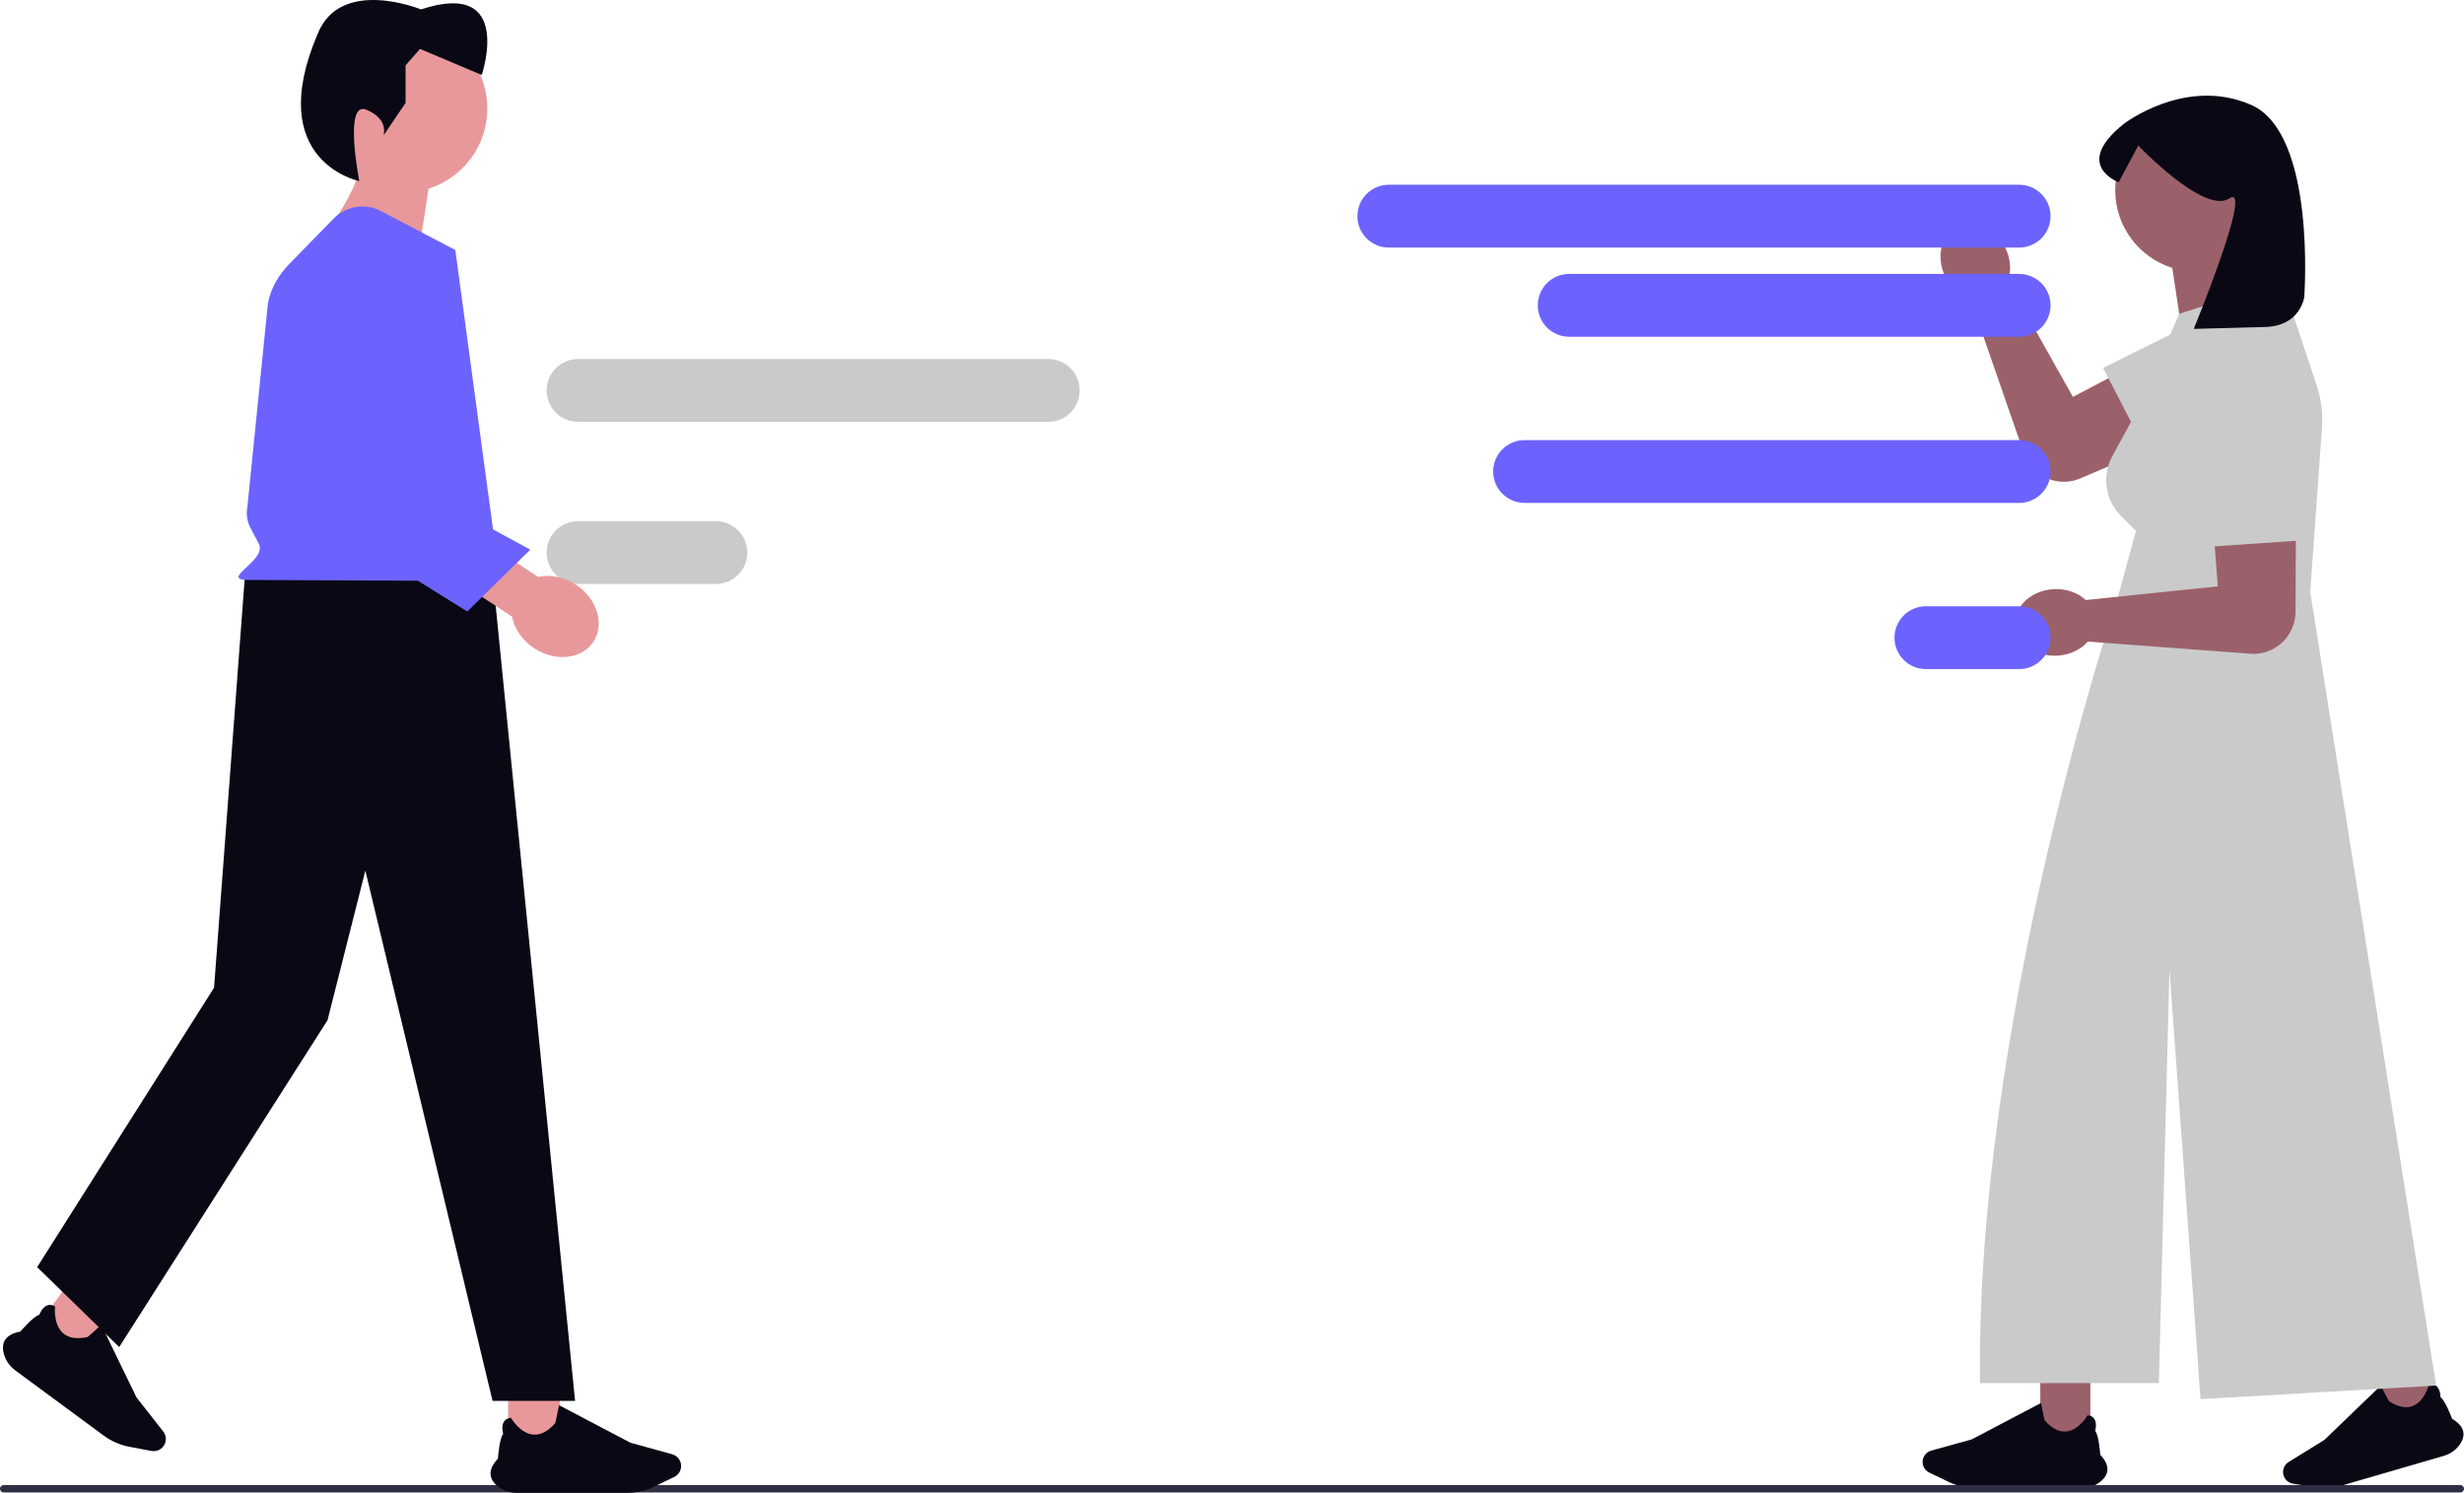
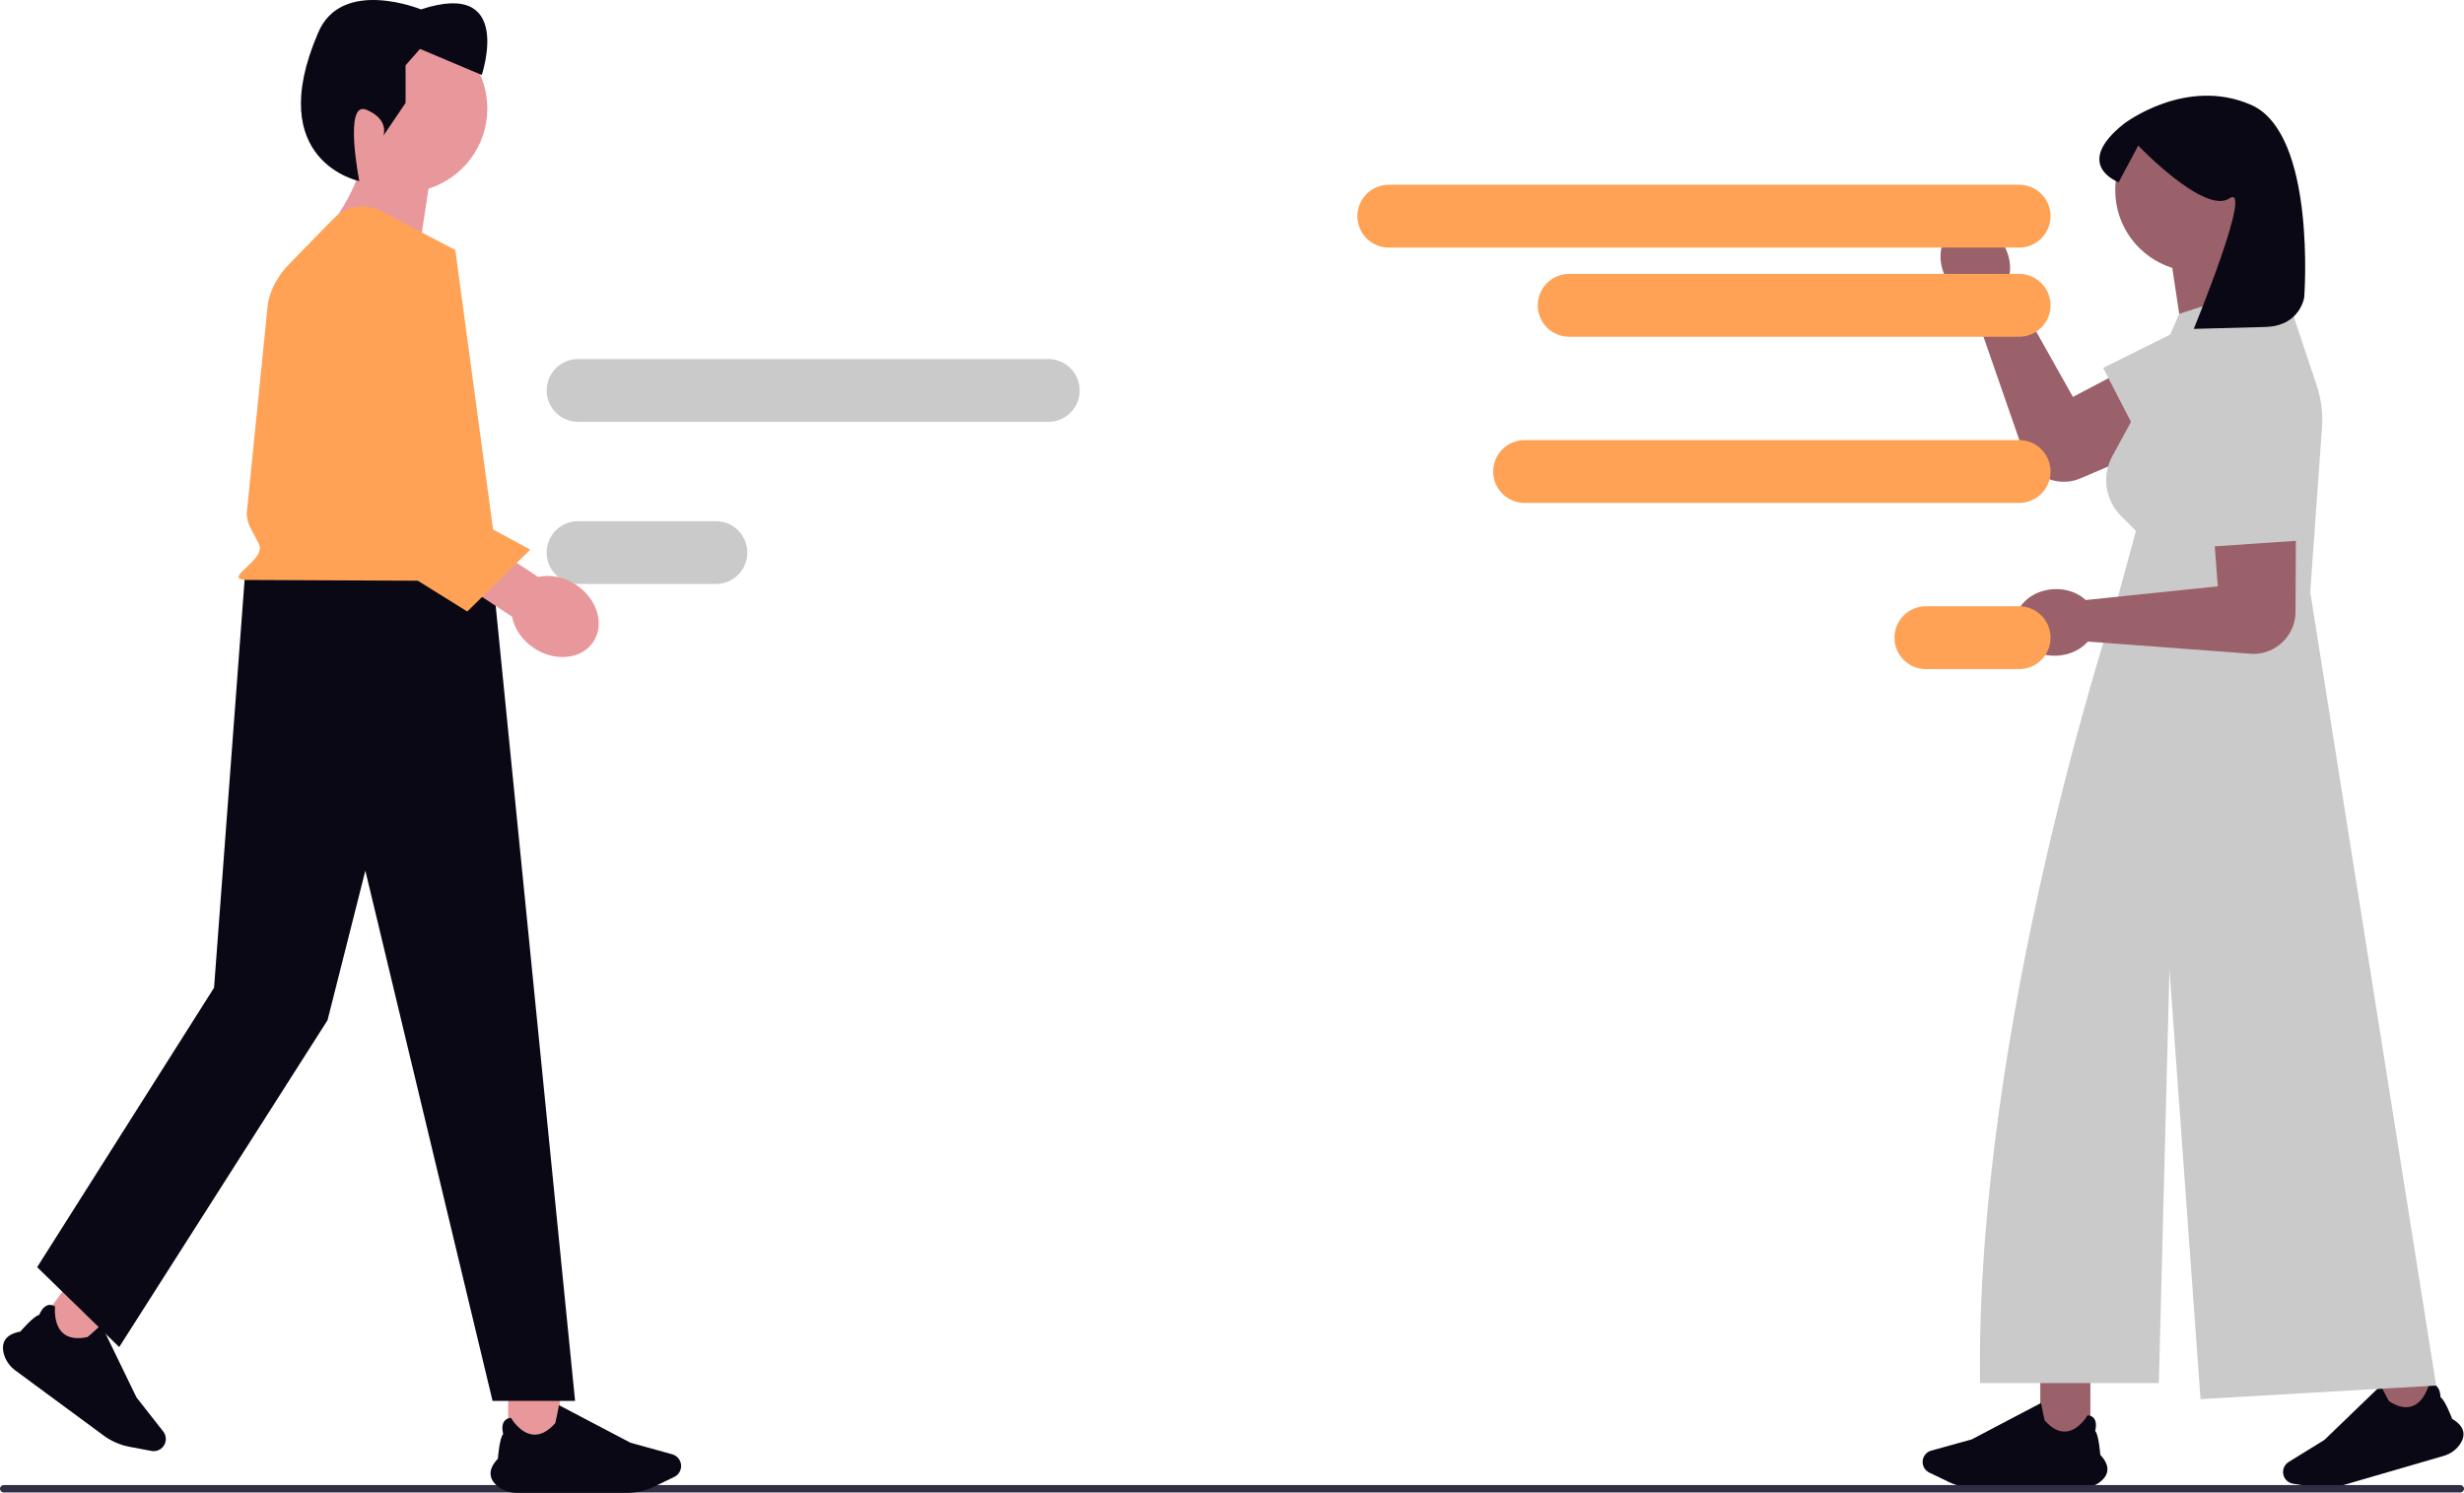
<svg xmlns="http://www.w3.org/2000/svg" width="826.731" height="500.964" viewBox="0 0 826.731 500.964" role="img" artist="Katerina Limpitsouni" source="https://undraw.co/">
  <path d="m656.77,75.91c5.53-2.742,12.699.453,16.011,7.136,1.893,3.819,2.111,7.947.923,11.298l.075.152,21.734,38.692,38.894-20.449c7.291-4.492,16.075-5.702,21.153,1.194h0c6.292,8.545,2.974,20.723-6.783,24.895l-50.751,21.698c-7.21,3.083-15.554-.271-18.624-7.486l-18.215-52.491c-3.386-1.084-6.54-3.756-8.433-7.575-3.313-6.682-1.515-14.322,4.015-17.063Z" fill="#9b616a" stroke-width="0" />
  <polyline points="750.474 101.157 705.658 123.458 722.639 156.371 767.753 129.718" fill="#cacacb" stroke-width="0" />
  <rect x="684.568" y="461.898" width="16.806" height="22.15" fill="#9b616a" stroke-width="0" />
  <path d="m698.505,499.336h-35.723c-3.053,0-6.122-.699-8.874-2.022l-6.586-3.166c-1.362-.655-2.242-2.054-2.242-3.565,0-1.772,1.193-3.339,2.9-3.812l13.587-3.76,23.244-12.217.017.088c.435,2.201,1.108,5.527,1.194,5.729,2.384,2.731,4.832,3.989,7.278,3.741,4.266-.432,7.102-5.358,7.13-5.408l.022-.038.044.004c.999.103,1.738.506,2.196,1.197.973,1.467.379,3.727.282,4.068,1.165,1.14,1.688,7.508,1.729,8.022,1.685,1.786,2.486,3.503,2.38,5.104-.093,1.399-.869,2.699-2.306,3.862-1.729,1.4-3.957,2.171-6.271,2.171Z" fill="#090814" stroke-width="0" />
  <rect x="798.837" y="453.702" width="16.806" height="22.15" transform="translate(-97.69404 243.9862) rotate(-16.22019)" fill="#9b616a" stroke-width="0" />
  <path d="m819.918,488.544l-34.301,9.979c-2.932.853-6.073,1.039-9.085.537l-7.208-1.2c-1.49-.248-2.726-1.346-3.148-2.797-.495-1.701.212-3.54,1.72-4.47l11.996-7.405,18.906-18.224.041.08c1.032,1.992,2.608,4.998,2.747,5.168,3.051,1.956,5.754,2.48,8.033,1.559,3.975-1.607,5.322-7.129,5.335-7.185l.01-.043.043-.008c.988-.18,1.81.001,2.443.536,1.344,1.137,1.405,3.473,1.407,3.827,1.438.769,3.718,6.738,3.901,7.22,2.117,1.244,3.366,2.669,3.711,4.236.302,1.369-.08,2.834-1.136,4.353-1.27,1.827-3.193,3.19-5.415,3.836Z" fill="#090814" stroke-width="0" />
  <path d="m764.357,63.824c0-15.089-12.232-27.322-27.322-27.322s-27.322,12.232-27.322,27.322c0,12.238,8.046,22.594,19.136,26.073l5.282,34.906,26.926-22.438s-5.817-7.409-8.936-15.763c7.373-4.893,12.236-13.266,12.236-22.777Z" fill="#9b616a" stroke-width="0" />
  <path d="m775.138,198.672l3.944-55.215c.342-4.788-.263-9.597-1.781-14.151l-11.687-35.061-34.426,11.058-14.526,33.233-7.912,14.504c-3.601,6.603-2.422,14.79,2.896,20.108l5.016,5.016-6.993,25.641.736-.026-.991.127s-46.735,140.616-45.062,260.201h59.994l3.561-138.819,10.421,144.207,79.058-4.552-42.248-266.271Z" fill="#cacacb" stroke-width="0" />
  <path d="m773.129,99.722s-1.276,9.68-13.096,9.996q-23.978.641-23.978.641s20.27-49.329,11.935-43.771c-8.335,5.557-30.56-17.74-30.56-17.74l-6.558,12.299s-15.668-5.674,1.696-19.567c0,0,20.717-16.017,42.711-6.399,21.994,9.618,17.85,64.541,17.85,64.541Z" fill="#090814" stroke-width="0" />
  <path d="m676.164,209.557c-.319-6.164,5.461-11.473,12.91-11.858,4.257-.22,8.132,1.22,10.735,3.642l.169-.009,44.143-4.572-3.312-43.817c-1.225-8.476,1.155-17.017,9.5-18.937h0c10.341-2.379,20.199,5.505,20.15,16.116l-.253,55.194c-.036,7.841-6.429,14.165-14.27,14.117l-55.407-4.141c-2.34,2.677-6.046,4.509-10.302,4.729-7.449.385-13.745-4.3-14.063-10.465Z" fill="#9b616a" stroke-width="0" />
  <polyline points="736.564 133.598 739.222 183.586 776.173 181.08 769.638 129.09" fill="#cacacb" stroke-width="0" />
  <path d="m0,499.575c0,.68.544,1.238,1.238,1.238h824.255c.68,0,1.238-.544,1.238-1.238s-.544-1.238-1.238-1.238H1.238c-.68,0-1.238.544-1.238,1.238Z" fill="#2f2e43" stroke-width="0" />
-   <rect x="455.433" y="61.997" width="232.575" height="21.081" rx="10.541" ry="10.541" fill="#6c63ff" stroke-width="0" />
-   <rect x="500.997" y="147.683" width="187.012" height="21.081" rx="10.541" ry="10.541" fill="#6c63ff" stroke-width="0" />
-   <path d="m646.186,203.446h31.282c5.821,0,10.541,4.719,10.541,10.541h0c0,5.821-4.719,10.541-10.541,10.541h-31.282c-5.821,0-10.541-4.719-10.541-10.541h0c0-5.821,4.719-10.541,10.541-10.541Z" fill="#6c63ff" stroke-width="0" />
+   <rect x="455.433" y="61.997" width="232.575" height="21.081" rx="10.541" ry="10.541" fill="#FFA255" stroke-width="0" />
+   <rect x="500.997" y="147.683" width="187.012" height="21.081" rx="10.541" ry="10.541" fill="#FFA255" stroke-width="0" />
+   <path d="m646.186,203.446h31.282c5.821,0,10.541,4.719,10.541,10.541h0c0,5.821-4.719,10.541-10.541,10.541h-31.282c-5.821,0-10.541-4.719-10.541-10.541h0c0-5.821,4.719-10.541,10.541-10.541Z" fill="#FFA255" stroke-width="0" />
  <rect x="183.416" y="120.481" width="178.852" height="21.081" rx="10.541" ry="10.541" fill="#cacacb" stroke-width="0" />
  <path d="m193.956,174.884h46.243c5.821,0,10.541,4.719,10.541,10.541h0c0,5.821-4.719,10.541-10.541,10.541h-46.243c-5.821,0-10.541-4.719-10.541-10.541h0c0-5.821,4.719-10.541,10.541-10.541Z" fill="#cacacb" stroke-width="0" />
-   <rect x="515.957" y="91.919" width="172.051" height="21.081" rx="10.541" ry="10.541" fill="#6c63ff" stroke-width="0" />
+   <rect x="515.957" y="91.919" width="172.051" height="21.081" rx="10.541" ry="10.541" fill="#FFA255" stroke-width="0" />
  <rect x="15.57" y="434.928" width="17.331" height="17.331" transform="translate(-219.4841 815.0267) rotate(-143.6015)" fill="#e8989b" stroke-width="0" />
  <path d="m1.268,454.231c-.481-1.846-.33-3.399.449-4.617.891-1.393,2.607-2.329,5.098-2.78.348-.402,4.679-5.367,6.344-5.601.127-.343,1.018-2.582,2.723-3.204.803-.293,1.663-.175,2.556.35l.039.023-.005.045c-.007.059-.667,5.883,2.609,8.852,1.878,1.702,4.681,2.156,8.33,1.348.195-.115,2.789-2.464,4.497-4.025l.068-.062,11.817,24.364,8.977,11.435c1.128,1.437,1.159,3.468.075,4.939-.925,1.254-2.511,1.877-4.042,1.587l-7.404-1.402c-3.094-.586-6.068-1.883-8.603-3.752l-29.652-21.86c-1.921-1.416-3.298-3.419-3.877-5.64Z" fill="#090814" stroke-width="0" />
  <rect x="170.485" y="467.869" width="17.331" height="17.331" transform="translate(358.301 953.068) rotate(-180)" fill="#e8989b" stroke-width="0" />
  <path d="m166.976,498.725c-1.482-1.2-2.283-2.54-2.378-3.983-.109-1.65.716-3.421,2.454-5.263.042-.53.581-7.097,1.783-8.273-.101-.352-.713-2.682.291-4.195.473-.713,1.235-1.128,2.265-1.235l.045-.005.022.039c.029.051,2.954,5.131,7.353,5.577,2.522.256,5.047-1.042,7.505-3.858.088-.208.783-3.638,1.231-5.908l.018-.091,23.97,12.599,14.011,3.877c1.761.487,2.991,2.104,2.991,3.931,0,1.558-.907,3.001-2.312,3.676l-6.791,3.265c-2.838,1.364-6.002,2.085-9.151,2.085h-36.839c-2.387,0-4.683-.795-6.467-2.239Z" fill="#090814" stroke-width="0" />
  <polygon points="82.205 192.787 165.266 192.787 192.953 470.088 165.266 470.088 122.584 292.151 109.892 342.355 39.993 452.024 12.463 425.216 71.825 331.437 82.205 192.787" fill="#090814" stroke-width="0" />
  <path d="m107.157,36.429c0-15.561,12.614-28.175,28.175-28.175,15.561,0,28.175,12.614,28.175,28.175,0,12.62-8.297,23.3-19.734,26.887l-5.447,35.996-27.767-23.139s5.998-7.64,9.215-16.256c-7.603-5.046-12.618-13.68-12.618-23.489Z" fill="#e8989b" stroke-width="0" />
  <path d="m120.557,60.776s-5.372-27.181,2.392-23.945c7.765,3.235,5.687,8.704,5.687,8.704h0l7.441-11v-12.617s4.853-5.5,4.853-5.5l20.706,8.735s11-32.352-20.382-22c0,0-26.852-11-34.617,8.088-18.408,42.999,13.92,49.535,13.92,49.535Z" fill="#090814" stroke-width="0" />
-   <path d="m82.49,194.615l73.633.327c6.13.309,11.186-3.334,10.604-7.642l-13.953-103.395-24.951-13.078c-5.264-2.759-11.715-1.738-15.87,2.511l-14.786,15.122c-3.878,3.966-6.37,8.522-7.273,13.295l-6.903,68.452c-.454,2.4-.065,4.842,1.133,7.111l2.708,5.131c2.871,5.438-12.561,11.752-4.342,12.166Z" fill="#6c63ff" stroke-width="0" />
+   <path d="m82.49,194.615l73.633.327c6.13.309,11.186-3.334,10.604-7.642l-13.953-103.395-24.951-13.078c-5.264-2.759-11.715-1.738-15.87,2.511l-14.786,15.122c-3.878,3.966-6.37,8.522-7.273,13.295l-6.903,68.452c-.454,2.4-.065,4.842,1.133,7.111l2.708,5.131c2.871,5.438-12.561,11.752-4.342,12.166Z" fill="#FFA255" stroke-width="0" />
  <path d="m171.799,206.92l-22.814-15.013,8.766-13.32,22.814,15.013c3.962-.881,8.608-.062,12.673,2.613,7.112,4.68,9.737,13.245,5.864,19.13-3.873,5.885-12.778,6.863-19.889,2.183-4.064-2.675-6.655-6.618-7.413-10.605Z" fill="#e8989b" stroke-width="0" />
-   <polyline points="102.926 119.331 110.089 176.122 156.782 205.205 177.927 184.44 132.455 159.804 139.288 92.801" fill="#6c63ff" stroke-width="0" />
+   <polyline points="102.926 119.331 110.089 176.122 156.782 205.205 177.927 184.44 132.455 159.804 139.288 92.801" fill="#FFA255" stroke-width="0" />
</svg>
